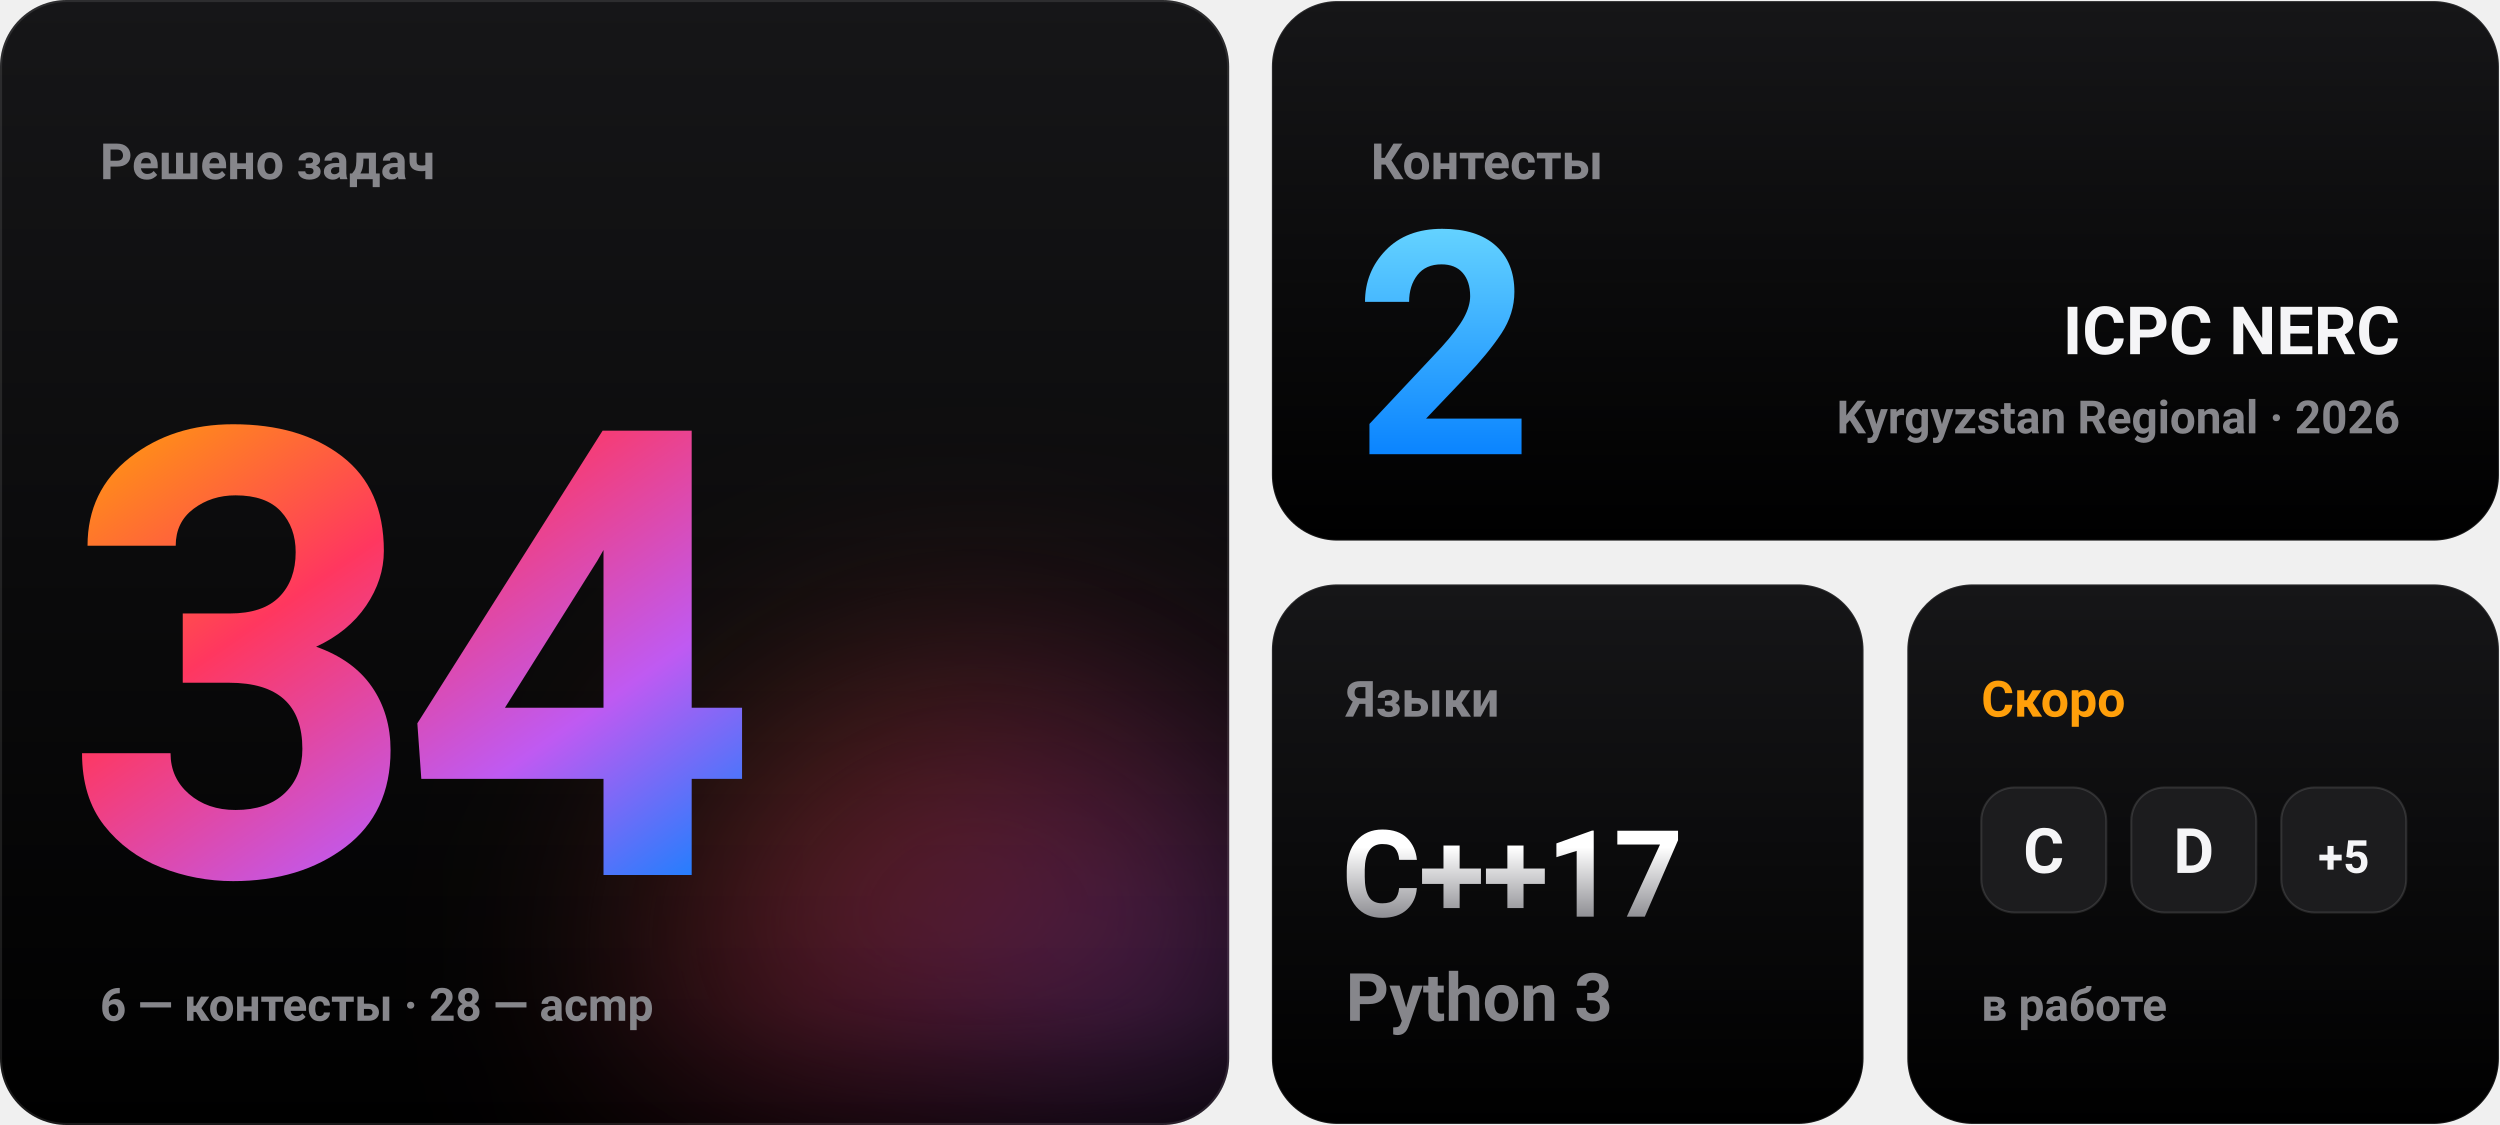
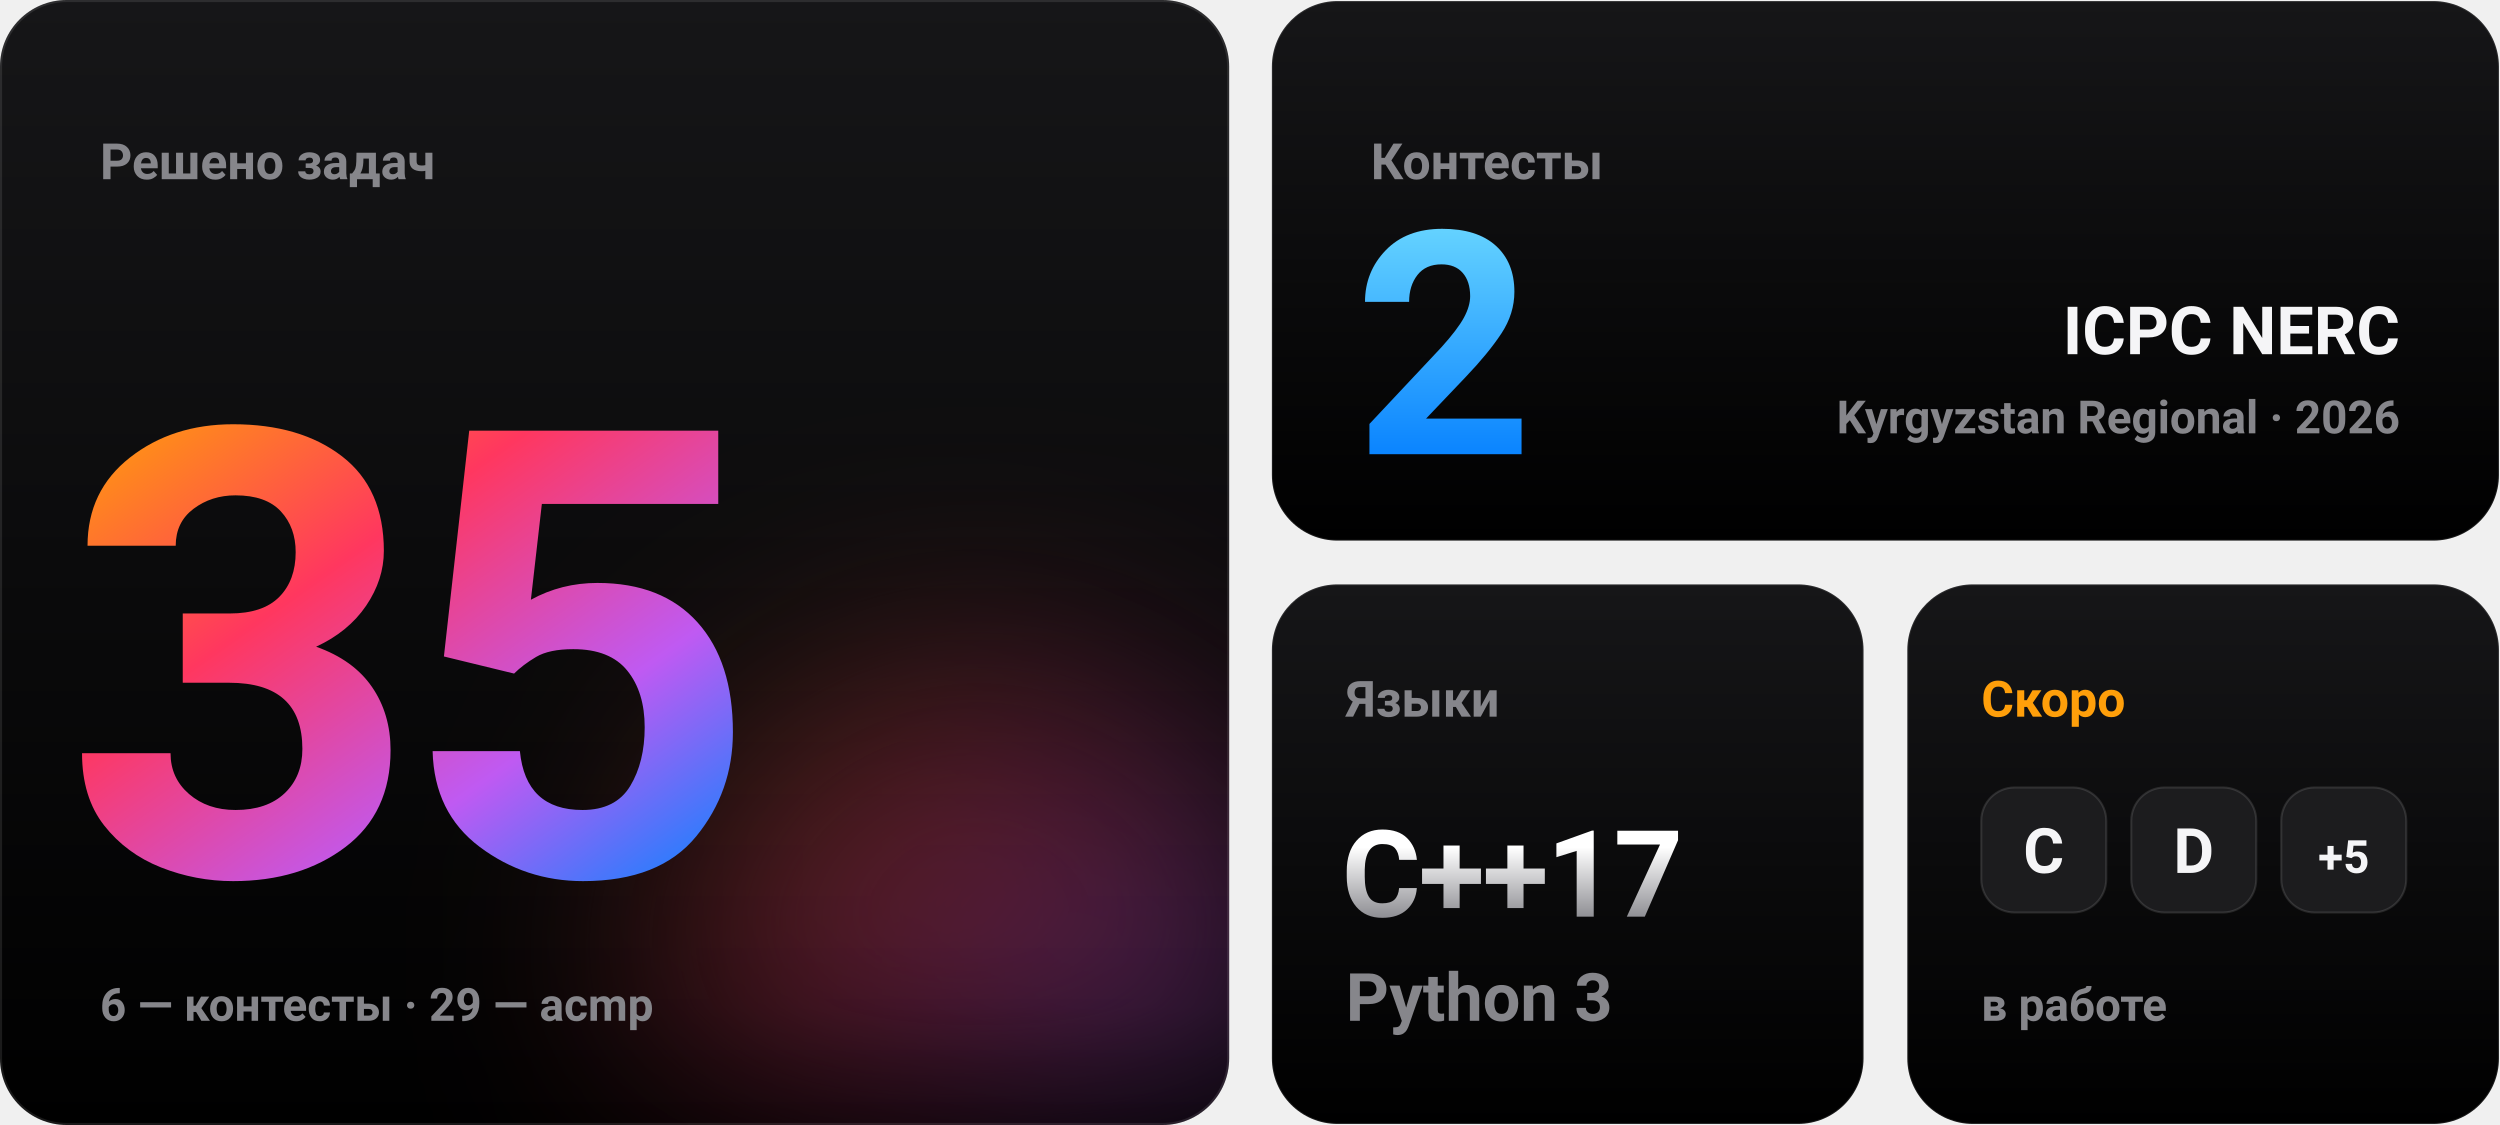
- <svg xmlns="http://www.w3.org/2000/svg" width="1200" height="540" viewBox="0 0 1200 540" role="img" aria-label="Решено задач: 34 (6 с контестов, 28 с acmp). Контестов: 2. Скоро: C, D, E, F, G, H, I.">
+ <svg xmlns="http://www.w3.org/2000/svg" width="1200" height="540" viewBox="0 0 1200 540" role="img" aria-label="Решено задач: 35 (6 с контестов, 29 с acmp). Контестов: 2. Скоро: C, D, E, F, G, H, I.">
  <defs>
    <linearGradient id="ai" x1="0" y1="0" x2="1" y2="1">
      <stop offset="0" stop-color="#ff9f0a" />
      <stop offset="0.35" stop-color="#ff375f" />
      <stop offset="0.7" stop-color="#bf5af2" />
      <stop offset="1" stop-color="#0a84ff" />
    </linearGradient>
    <linearGradient id="blue" x1="0" y1="0" x2="0" y2="1">
      <stop offset="0" stop-color="#64d2ff" />
      <stop offset="1" stop-color="#0a84ff" />
    </linearGradient>
    <linearGradient id="titanium" x1="0" y1="0" x2="0" y2="1">
      <stop offset="0.2" stop-color="#ffffff" />
      <stop offset="1" stop-color="#8e8e93" />
    </linearGradient>
    <linearGradient id="tile" x1="0" y1="0" x2="0" y2="1">
      <stop offset="0" stop-color="#161618" />
      <stop offset="1" stop-color="#000000" />
    </linearGradient>
    <filter id="blur" x="-100%" y="-100%" width="300%" height="300%">
      <feGaussianBlur stdDeviation="60" />
    </filter>
    <clipPath id="t1">
      <rect width="590" height="540" rx="32" />
    </clipPath>
  </defs>
  <g font-family="-apple-system, BlinkMacSystemFont, 'SF Pro Display', 'Segoe UI', Roboto, Helvetica, Arial, sans-serif">
    <g font-weight="600">
      <g clip-path="url(#t1)">
        <rect width="590" height="540" fill="url(#tile)" />
        <circle cx="470" cy="470" r="150" fill="url(#ai)" opacity="0.35" filter="url(#blur)">
          <animate attributeName="r" values="120;220;120" dur="5s" repeatCount="indefinite" calcMode="spline" keyTimes="0;0.5;1" keySplines="0.45 0 0.55 1;0.45 0 0.55 1" />
        </circle>
      </g>
      <rect x="0.5" y="0.5" width="589" height="539" rx="31.5" fill="none" stroke="#ffffff" stroke-opacity="0.1" />
      <text x="48" y="86" font-size="24" fill="#86868b">Решено задач</text>
      <g font-size="300" font-weight="700" letter-spacing="-10" fill="url(#ai)">
-         <text x="30" y="420" opacity="0">31<animate attributeName="opacity" values="0;1;0" keyTimes="0;0.000;0.250" calcMode="discrete" dur="0.8s" fill="freeze" />
+         <text x="30" y="420" opacity="0">32<animate attributeName="opacity" values="0;1;0" keyTimes="0;0.000;0.250" calcMode="discrete" dur="0.8s" fill="freeze" />
        </text>
-         <text x="30" y="420" opacity="0">32<animate attributeName="opacity" values="0;1;0" keyTimes="0;0.250;0.500" calcMode="discrete" dur="0.8s" fill="freeze" />
+         <text x="30" y="420" opacity="0">33<animate attributeName="opacity" values="0;1;0" keyTimes="0;0.250;0.500" calcMode="discrete" dur="0.8s" fill="freeze" />
        </text>
-         <text x="30" y="420" opacity="0">33<animate attributeName="opacity" values="0;1;0" keyTimes="0;0.500;0.750" calcMode="discrete" dur="0.8s" fill="freeze" />
+         <text x="30" y="420" opacity="0">34<animate attributeName="opacity" values="0;1;0" keyTimes="0;0.500;0.750" calcMode="discrete" dur="0.8s" fill="freeze" />
        </text>
-         <text x="30" y="420">34<animate attributeName="opacity" values="0;1" keyTimes="0;0.750" calcMode="discrete" dur="0.8s" fill="freeze" />
+         <text x="30" y="420">35<animate attributeName="opacity" values="0;1" keyTimes="0;0.750" calcMode="discrete" dur="0.8s" fill="freeze" />
        </text>
      </g>
-       <text x="48" y="490" font-size="22" fill="#86868b">6 — контесты  ·  28 — acmp</text>
+       <text x="48" y="490" font-size="22" fill="#86868b">6 — контесты  ·  29 — acmp</text>
      <rect x="610.5" y="0.5" width="589" height="259" rx="31.5" fill="url(#tile)" stroke="#ffffff" stroke-opacity="0.1" />
      <text x="658" y="86" font-size="24" fill="#86868b">Контесты</text>
      <text x="650" y="218" font-size="150" font-weight="700" letter-spacing="-4" fill="url(#blue)">2</text>
      <text x="1152" y="170" font-size="32" font-weight="700" fill="#f5f5f7" text-anchor="end">ICPC NERC</text>
      <text x="1152" y="208" font-size="22" fill="#86868b" text-anchor="end">Kyrgyzstan Regional · 2026</text>
      <rect x="610.5" y="280.5" width="284" height="259" rx="31.5" fill="url(#tile)" stroke="#ffffff" stroke-opacity="0.1" />
      <text x="646" y="344" font-size="24" fill="#86868b">Языки</text>
      <text x="644" y="440" font-size="58" font-weight="700" letter-spacing="-1" fill="url(#titanium)">C++17</text>
      <text x="646" y="490" font-size="32" fill="#86868b">Python 3</text>
      <rect x="915.5" y="280.5" width="284" height="259" rx="31.5" fill="url(#tile)" stroke="#ffffff" stroke-opacity="0.1" />
      <text x="951" y="344" font-size="24" fill="#ff9f0a">Скоро</text>
      <rect x="951" y="378" width="60" height="60" rx="16" fill="#1c1c1e" stroke="#ffffff" stroke-opacity="0.12" />
      <text x="981" y="419" font-size="30" font-weight="700" fill="#f5f5f7" text-anchor="middle">C</text>
      <rect x="1023" y="378" width="60" height="60" rx="16" fill="#1c1c1e" stroke="#ffffff" stroke-opacity="0.12" />
      <text x="1053" y="419" font-size="30" font-weight="700" fill="#f5f5f7" text-anchor="middle">D</text>
      <rect x="1095" y="378" width="60" height="60" rx="16" fill="#1c1c1e" stroke="#ffffff" stroke-opacity="0.12" />
      <text x="1125" y="419" font-size="22" font-weight="700" fill="#f5f5f7" text-anchor="middle">+5</text>
      <text x="951" y="490" font-size="22" fill="#86868b">в работе</text>
    </g>
  </g>
</svg>
